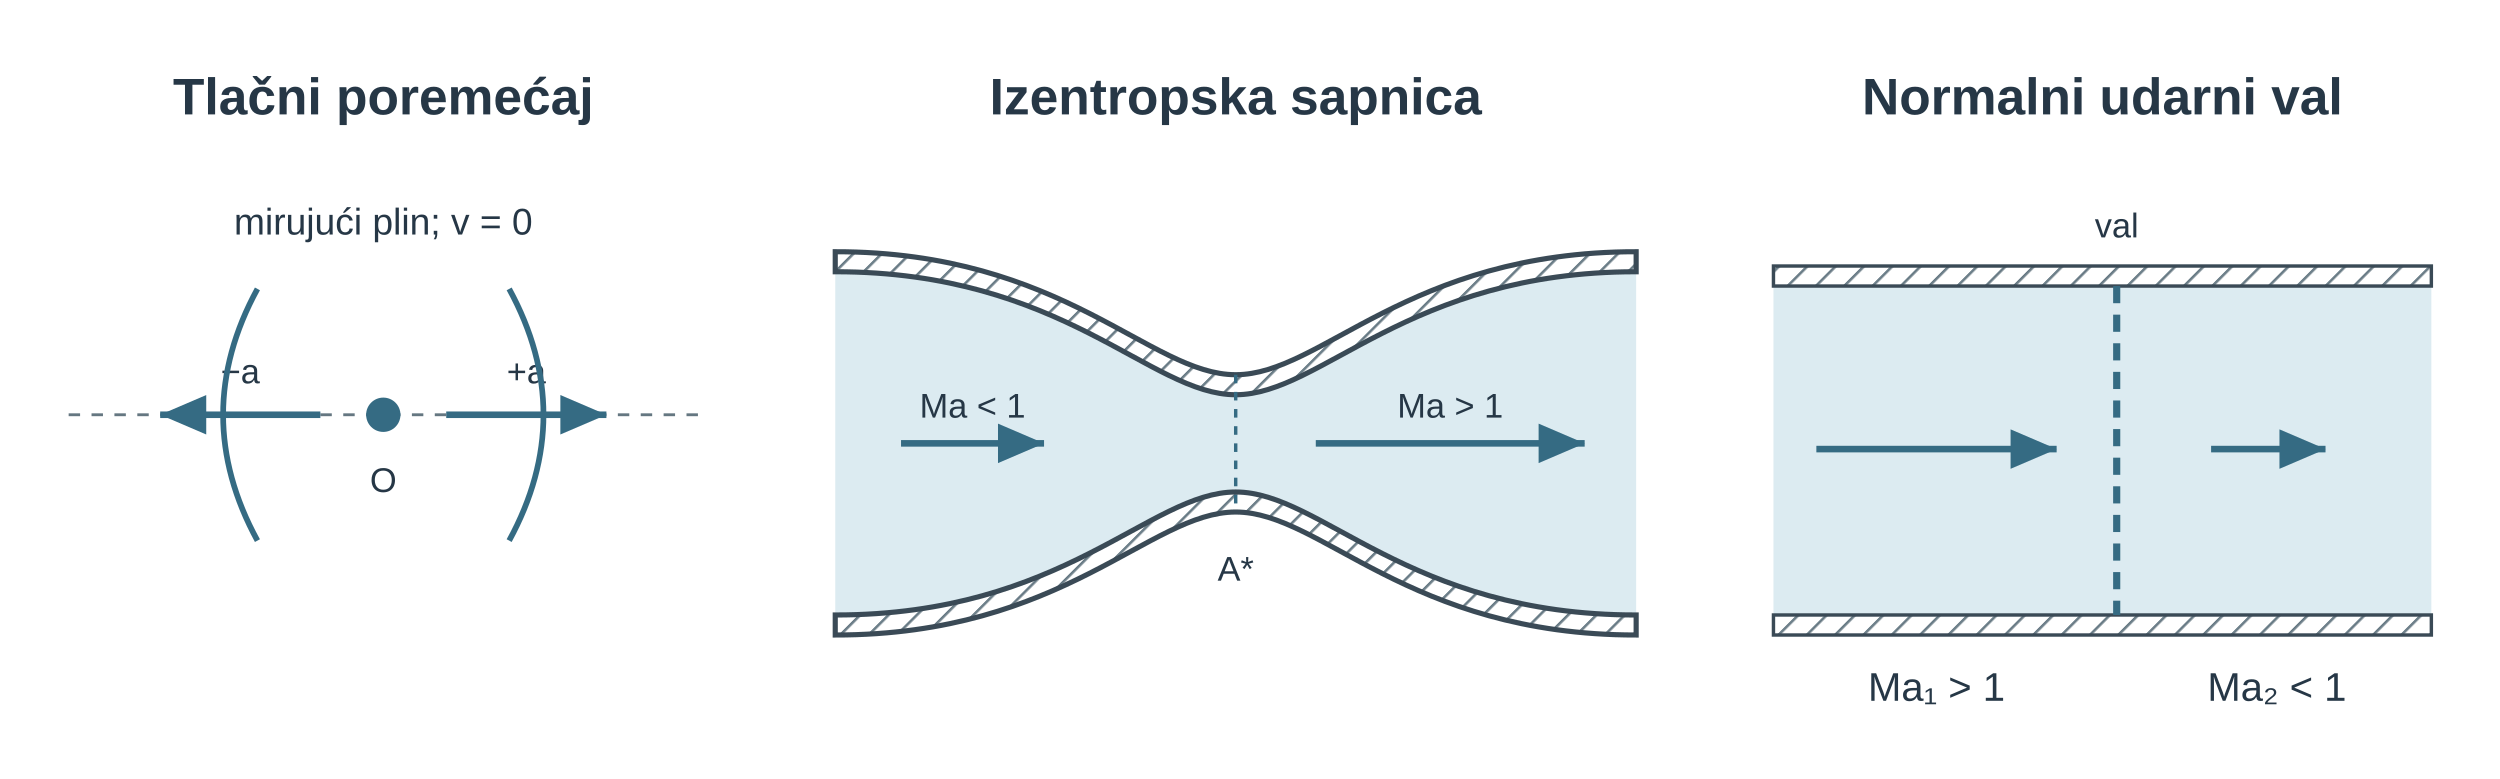
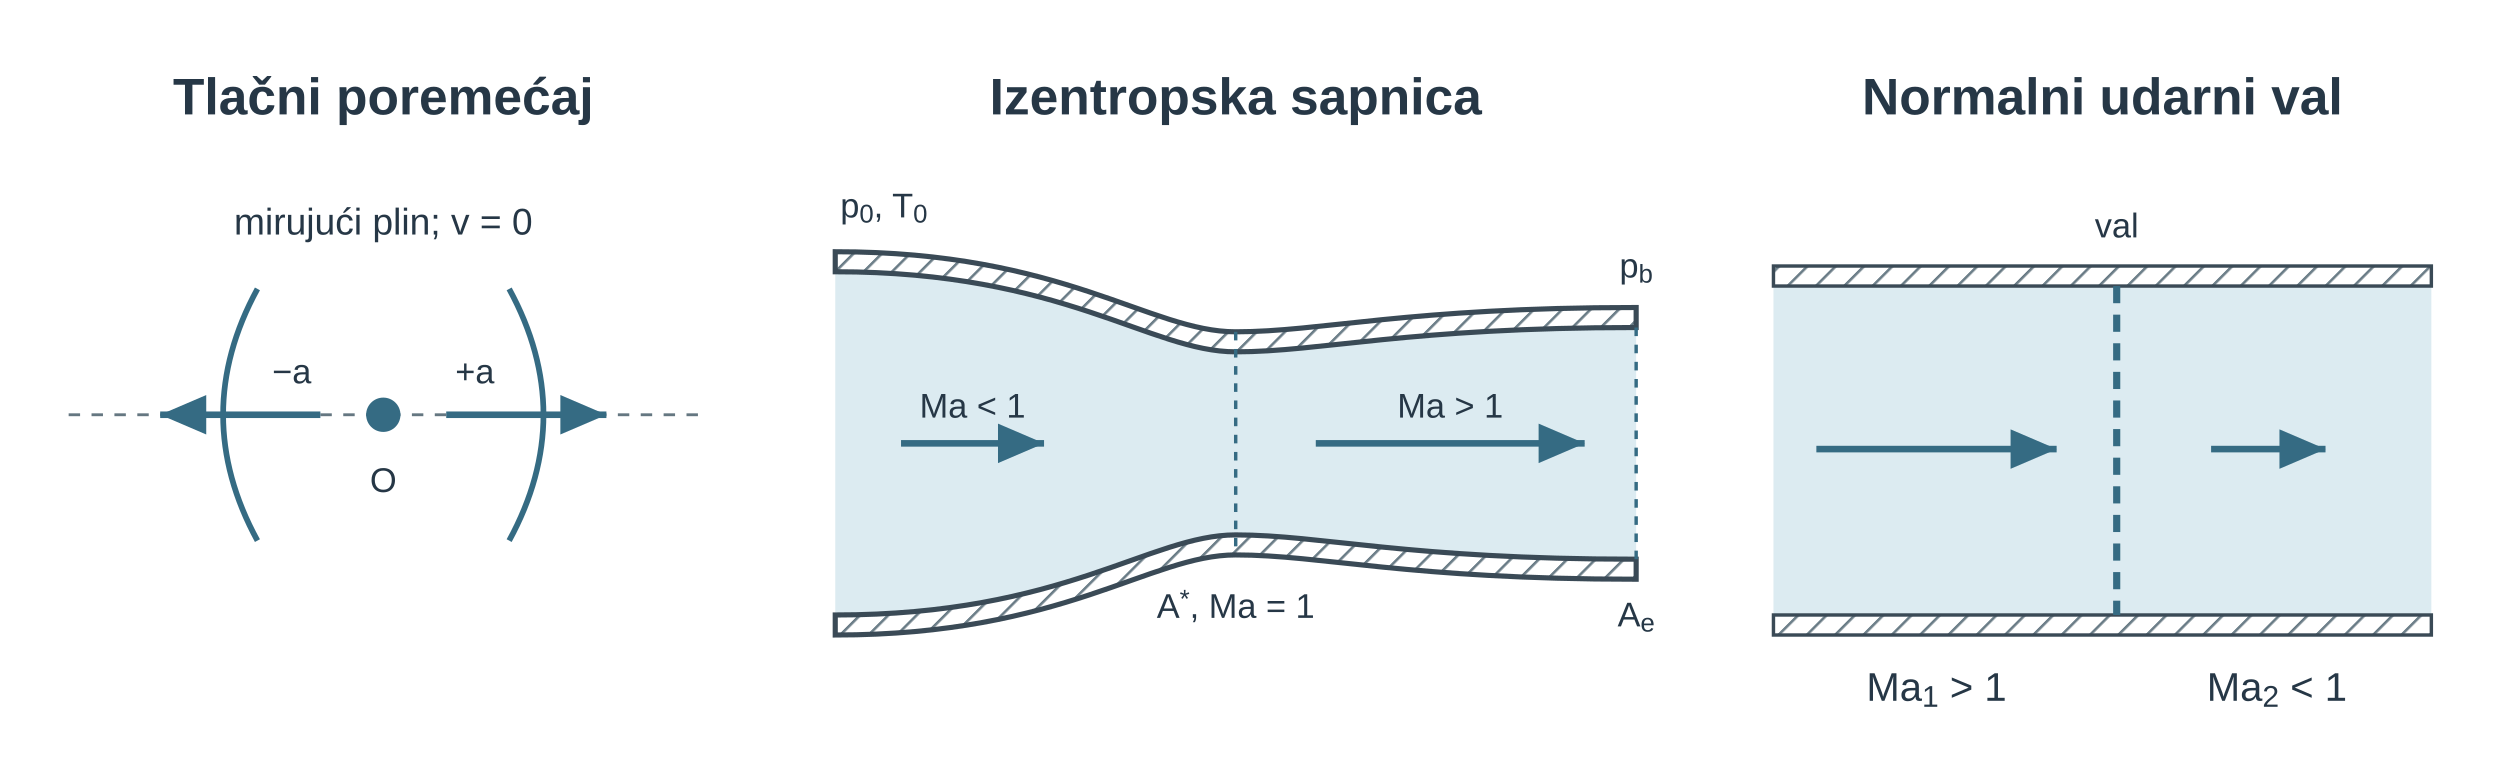
<svg xmlns="http://www.w3.org/2000/svg" viewBox="0 0 874 272" role="img" aria-labelledby="u09fukt_title u09fukt_desc" preserveAspectRatio="xMidYMid meet" style="display:block;width:100%;max-width:874px;height:auto;">
  <defs>
    <pattern id="u09fukt_hatch" width="7" height="7" patternUnits="userSpaceOnUse" patternTransform="rotate(45)">
      <line x1="0" y1="0" x2="0" y2="7" stroke="#657781" stroke-width="1.8" />
    </pattern>
    <marker id="u09fukt_v" markerWidth="7" markerHeight="6" refX="7" refY="3" orient="auto">
      <path d="M0 0 L7 3 L0 6 Z" fill="#356b83" />
    </marker>
    <marker id="u09fukt_dim" markerWidth="6" markerHeight="5" refX="6" refY="2.5" orient="auto-start-reverse">
      <path d="M0 0 L6 2.5 L0 5 Z" fill="#356b83" />
    </marker>
    <marker id="u09fukt_dimSmall" markerWidth="3" markerHeight="3" refX="3" refY="1.5" orient="auto-start-reverse">
      <path d="M0 0 L3 1.5 L0 3 Z" fill="#356b83" />
    </marker>
    <marker id="u09fukt_sound" markerWidth="7" markerHeight="6" refX="7" refY="3" orient="auto">
      <path d="M0 0 L7 3 L0 6 Z" fill="#356b83" />
    </marker>
  </defs>
  <g id="u09fukt_title-scene-1" transform="translate(-21 5)">
    <g font-family="Arial, Liberation Sans, sans-serif" fill="#3a4a56">
      <g id="u09fukt_acoustic" transform="translate(35 35)">
        <text x="120" y="0" font-size="18" fill="#263746" text-anchor="middle" font-weight="700">Tlačni poremećaj</text>
        <text x="120" y="42" font-size="13" fill="#263746" text-anchor="middle">mirujući plin; v = 0</text>
        <line x1="10" y1="105" x2="230" y2="105" stroke="#657781" stroke-width="1" stroke-dasharray="4 4" />
        <circle cx="120" cy="105" r="6" fill="#356b83" />
        <text x="120" y="132" font-size="12" fill="#263746" text-anchor="middle">O</text>
        <path id="u09fukt_leftwave" d="M98 105 L42 105" fill="none" stroke="#356b83" stroke-width="2.3" marker-end="url(#u09fukt_sound)" />
-         <text x="70.0" y="94" font-size="12" fill="#263746" text-anchor="middle">−a</text>
+         <text x="88" y="94" font-size="12" fill="#263746" text-anchor="middle">−a</text>
        <path id="u09fukt_rightwave" d="M142 105 L198 105" fill="none" stroke="#356b83" stroke-width="2.3" marker-end="url(#u09fukt_sound)" />
-         <text x="170.0" y="94" font-size="12" fill="#263746" text-anchor="middle">+a</text>
+         <text x="152" y="94" font-size="12" fill="#263746" text-anchor="middle">+a</text>
        <path d="M76 61 Q52 105 76 149 M164 61 Q188 105 164 149" fill="none" stroke="#356b83" stroke-width="2" />
      </g>
    </g>
  </g>
  <g id="u09fukt_title-scene-2" transform="translate(-48 5)">
    <g font-family="Arial, Liberation Sans, sans-serif" fill="#3a4a56">
      <g id="u09fukt_nozzle" transform="translate(335 35)">
        <text x="145" y="0" font-size="18" fill="#263746" text-anchor="middle" font-weight="700">Izentropska sapnica</text>
-         <path id="u09fukt_nozzlegas" d="M5 55 C85 55 115 98 145 98 C175 98 205 55 285 55 L285 175 C205 175 175 132 145 132 C115 132 85 175 5 175 Z" fill="#dcebf1" stroke="none" stroke-width="1.8" />
-         <path id="u09fukt_nozzletop" d="M5 55 C85 55 115 98 145 98 C175 98 205 55 285 55 L285 48 C205 48 175 91 145 91 C115 91 85 48 5 48 Z" fill="url(#u09fukt_hatch)" stroke="#3a4a56" stroke-width="1.8" />
-         <path id="u09fukt_nozzlebottom" d="M5 175 C85 175 115 132 145 132 C175 132 205 175 285 175 L285 182 C205 182 175 139 145 139 C115 139 85 182 5 182 Z" fill="url(#u09fukt_hatch)" stroke="#3a4a56" stroke-width="1.8" />
+         <path id="u09fukt_nozzlegas" d="M5 55 C85 55 115 83 145 83 C175 83 205 74.5 285 74.5 L285 155.5 C205 155.5 175 147 145 147 C115 147 85 175 5 175 Z" fill="#dcebf1" stroke="none" stroke-width="1.8" />
+         <path id="u09fukt_nozzletop" d="M5 55 C85 55 115 83 145 83 C175 83 205 74.5 285 74.5 L285 67.5 C205 67.5 175 76 145 76 C115 76 85 48 5 48 Z" fill="url(#u09fukt_hatch)" stroke="#3a4a56" stroke-width="1.8" />
+         <path id="u09fukt_nozzlebottom" d="M5 175 C85 175 115 147 145 147 C175 147 205 155.5 285 155.5 L285 162.5 C205 162.5 175 154 145 154 C115 154 85 182 5 182 Z" fill="url(#u09fukt_hatch)" stroke="#3a4a56" stroke-width="1.8" />
        <path id="u09fukt_subsonic" d="M28 115 L78 115" fill="none" stroke="#356b83" stroke-width="2.3" marker-end="url(#u09fukt_v)" />
        <text x="53.0" y="106" font-size="12" fill="#263746" text-anchor="middle">Ma &lt; 1</text>
        <path id="u09fukt_supersonic" d="M173 115 L267 115" fill="none" stroke="#356b83" stroke-width="2.3" marker-end="url(#u09fukt_v)" />
        <text x="220.0" y="106" font-size="12" fill="#263746" text-anchor="middle">Ma &gt; 1</text>
-         <line id="u09fukt_throat" x1="145" y1="91" x2="145" y2="139" stroke="#356b83" stroke-width="1.2" stroke-dasharray="3 3" />
-         <text x="145" y="163" font-size="12" fill="#263746" text-anchor="middle">A*</text>
+         <line id="u09fukt_throat" x1="145" y1="76" x2="145" y2="154" stroke="#356b83" stroke-width="1.2" stroke-dasharray="3 3" />
+         <text x="145" y="176" font-size="12" fill="#263746" text-anchor="middle">A<tspan baseline-shift="super" font-size="0.75em">*</tspan>, Ma = 1</text>
+         <line id="u09fukt_exit" x1="285" y1="74.5" x2="285" y2="155.5" stroke="#356b83" stroke-width="1.2" stroke-dasharray="3 3" />
+         <text x="22" y="36" font-size="12" fill="#263746" text-anchor="middle">p<tspan baseline-shift="sub" font-size="0.75em">0</tspan>, T<tspan baseline-shift="sub" font-size="0.75em">0</tspan>
+         </text>
+         <text x="285" y="179" font-size="12" fill="#263746" text-anchor="middle">A<tspan baseline-shift="sub" font-size="0.75em">e</tspan>
+         </text>
+         <text x="285" y="57" font-size="12" fill="#263746" text-anchor="middle">p<tspan baseline-shift="sub" font-size="0.75em">b</tspan>
+         </text>
      </g>
    </g>
  </g>
  <g id="u09fukt_title-scene-3" transform="translate(-65 5)">
    <g font-family="Arial, Liberation Sans, sans-serif" fill="#3a4a56">
      <g id="u09fukt_shock" transform="translate(680 35)">
        <text x="120" y="0" font-size="18" fill="#263746" text-anchor="middle" font-weight="700">Normalni udarni val</text>
        <rect id="u09fukt_shockductgas" x="5" y="60" width="230" height="115" rx="0" fill="#dcebf1" stroke="none" stroke-width="1.2" />
        <rect id="u09fukt_shockducttop" x="5" y="53" width="230" height="7" rx="0" fill="url(#u09fukt_hatch)" stroke="#3a4a56" stroke-width="1.2" />
        <rect id="u09fukt_shockductbottom" x="5" y="175" width="230" height="7" rx="0" fill="url(#u09fukt_hatch)" stroke="#3a4a56" stroke-width="1.2" />
        <line id="u09fukt_shockfront" x1="125" y1="60" x2="125" y2="175" stroke="#356b83" stroke-width="2.5" stroke-dasharray="6 4" />
        <text x="125" y="43" font-size="12" fill="#263746" text-anchor="middle">val</text>
        <path id="u09fukt_before" d="M20 117 L104 117" fill="none" stroke="#356b83" stroke-width="2.3" marker-end="url(#u09fukt_v)" />
        <path id="u09fukt_after" d="M158 117 L198 117" fill="none" stroke="#356b83" stroke-width="2.3" marker-end="url(#u09fukt_v)" />
-         <text x="62" y="205" font-size="14" fill="#263746" text-anchor="middle">Ma₁ &gt; 1</text>
-         <text x="181" y="205" font-size="14" fill="#263746" text-anchor="middle">Ma₂ &lt; 1</text>
+         <text x="62" y="205" font-size="14" fill="#263746" text-anchor="middle">Ma<tspan baseline-shift="sub" font-size="0.75em">1</tspan> &gt; 1</text>
+         <text x="181" y="205" font-size="14" fill="#263746" text-anchor="middle">Ma<tspan baseline-shift="sub" font-size="0.75em">2</tspan> &lt; 1</text>
      </g>
    </g>
  </g>
</svg>
